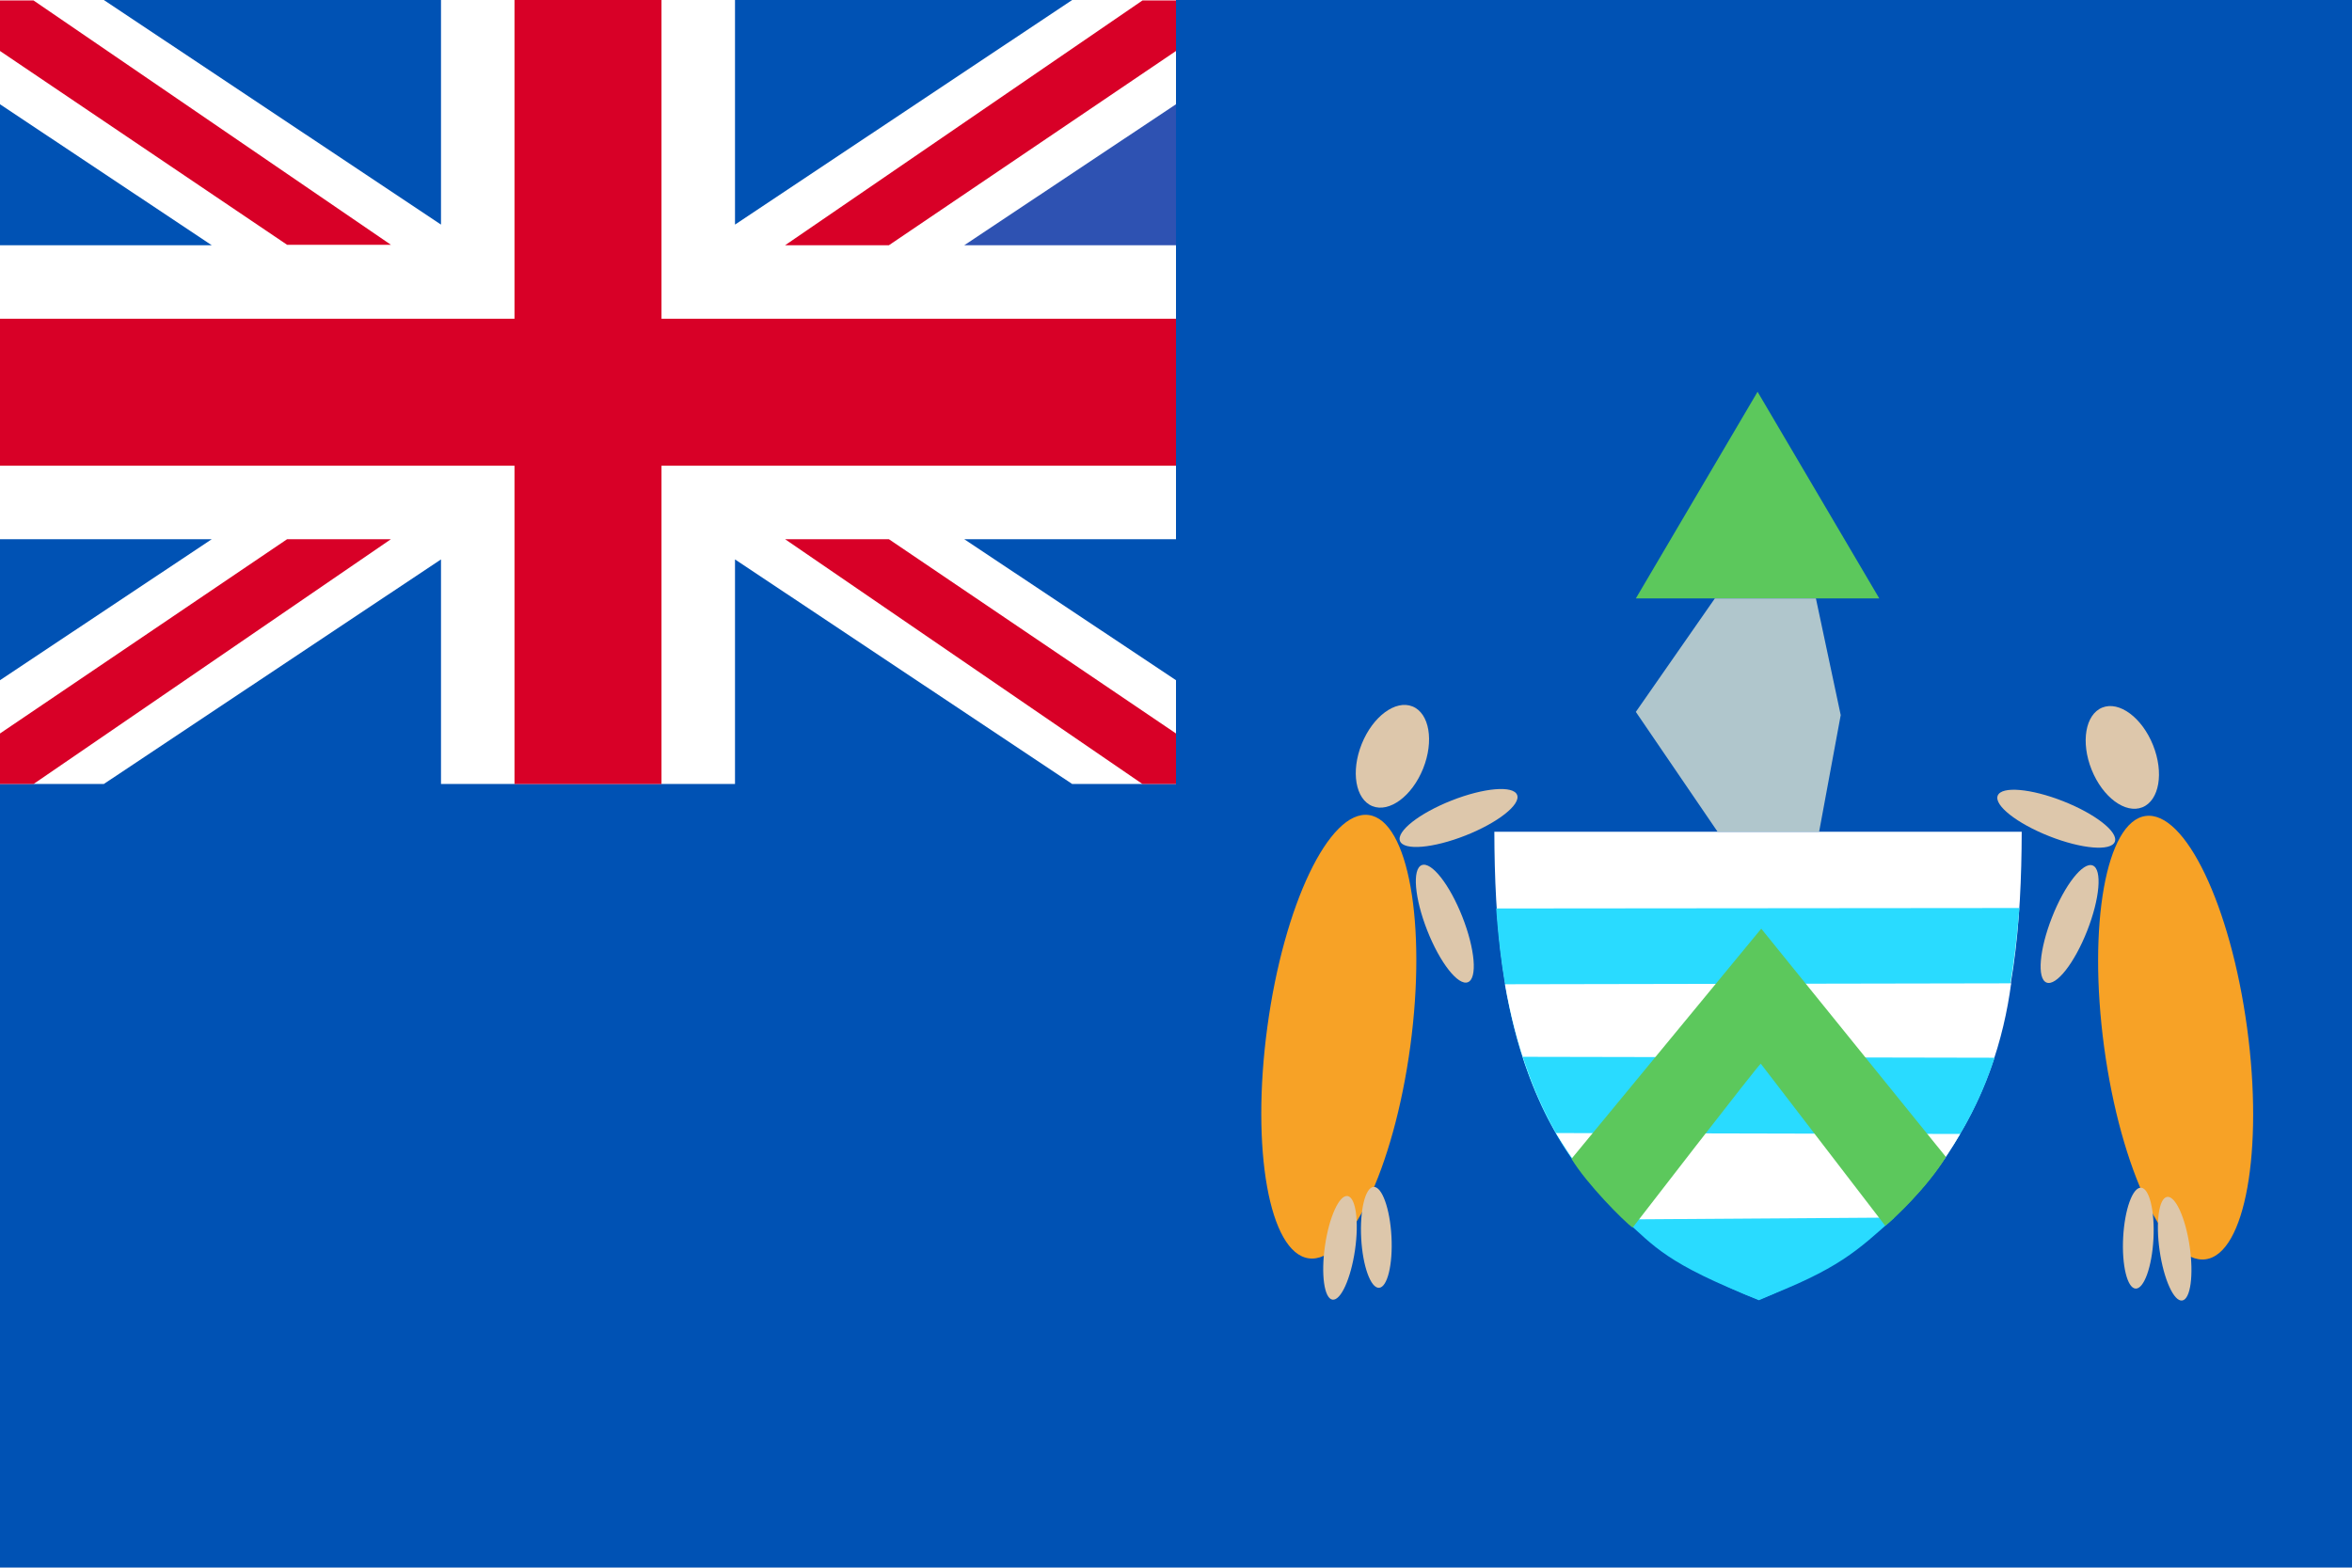
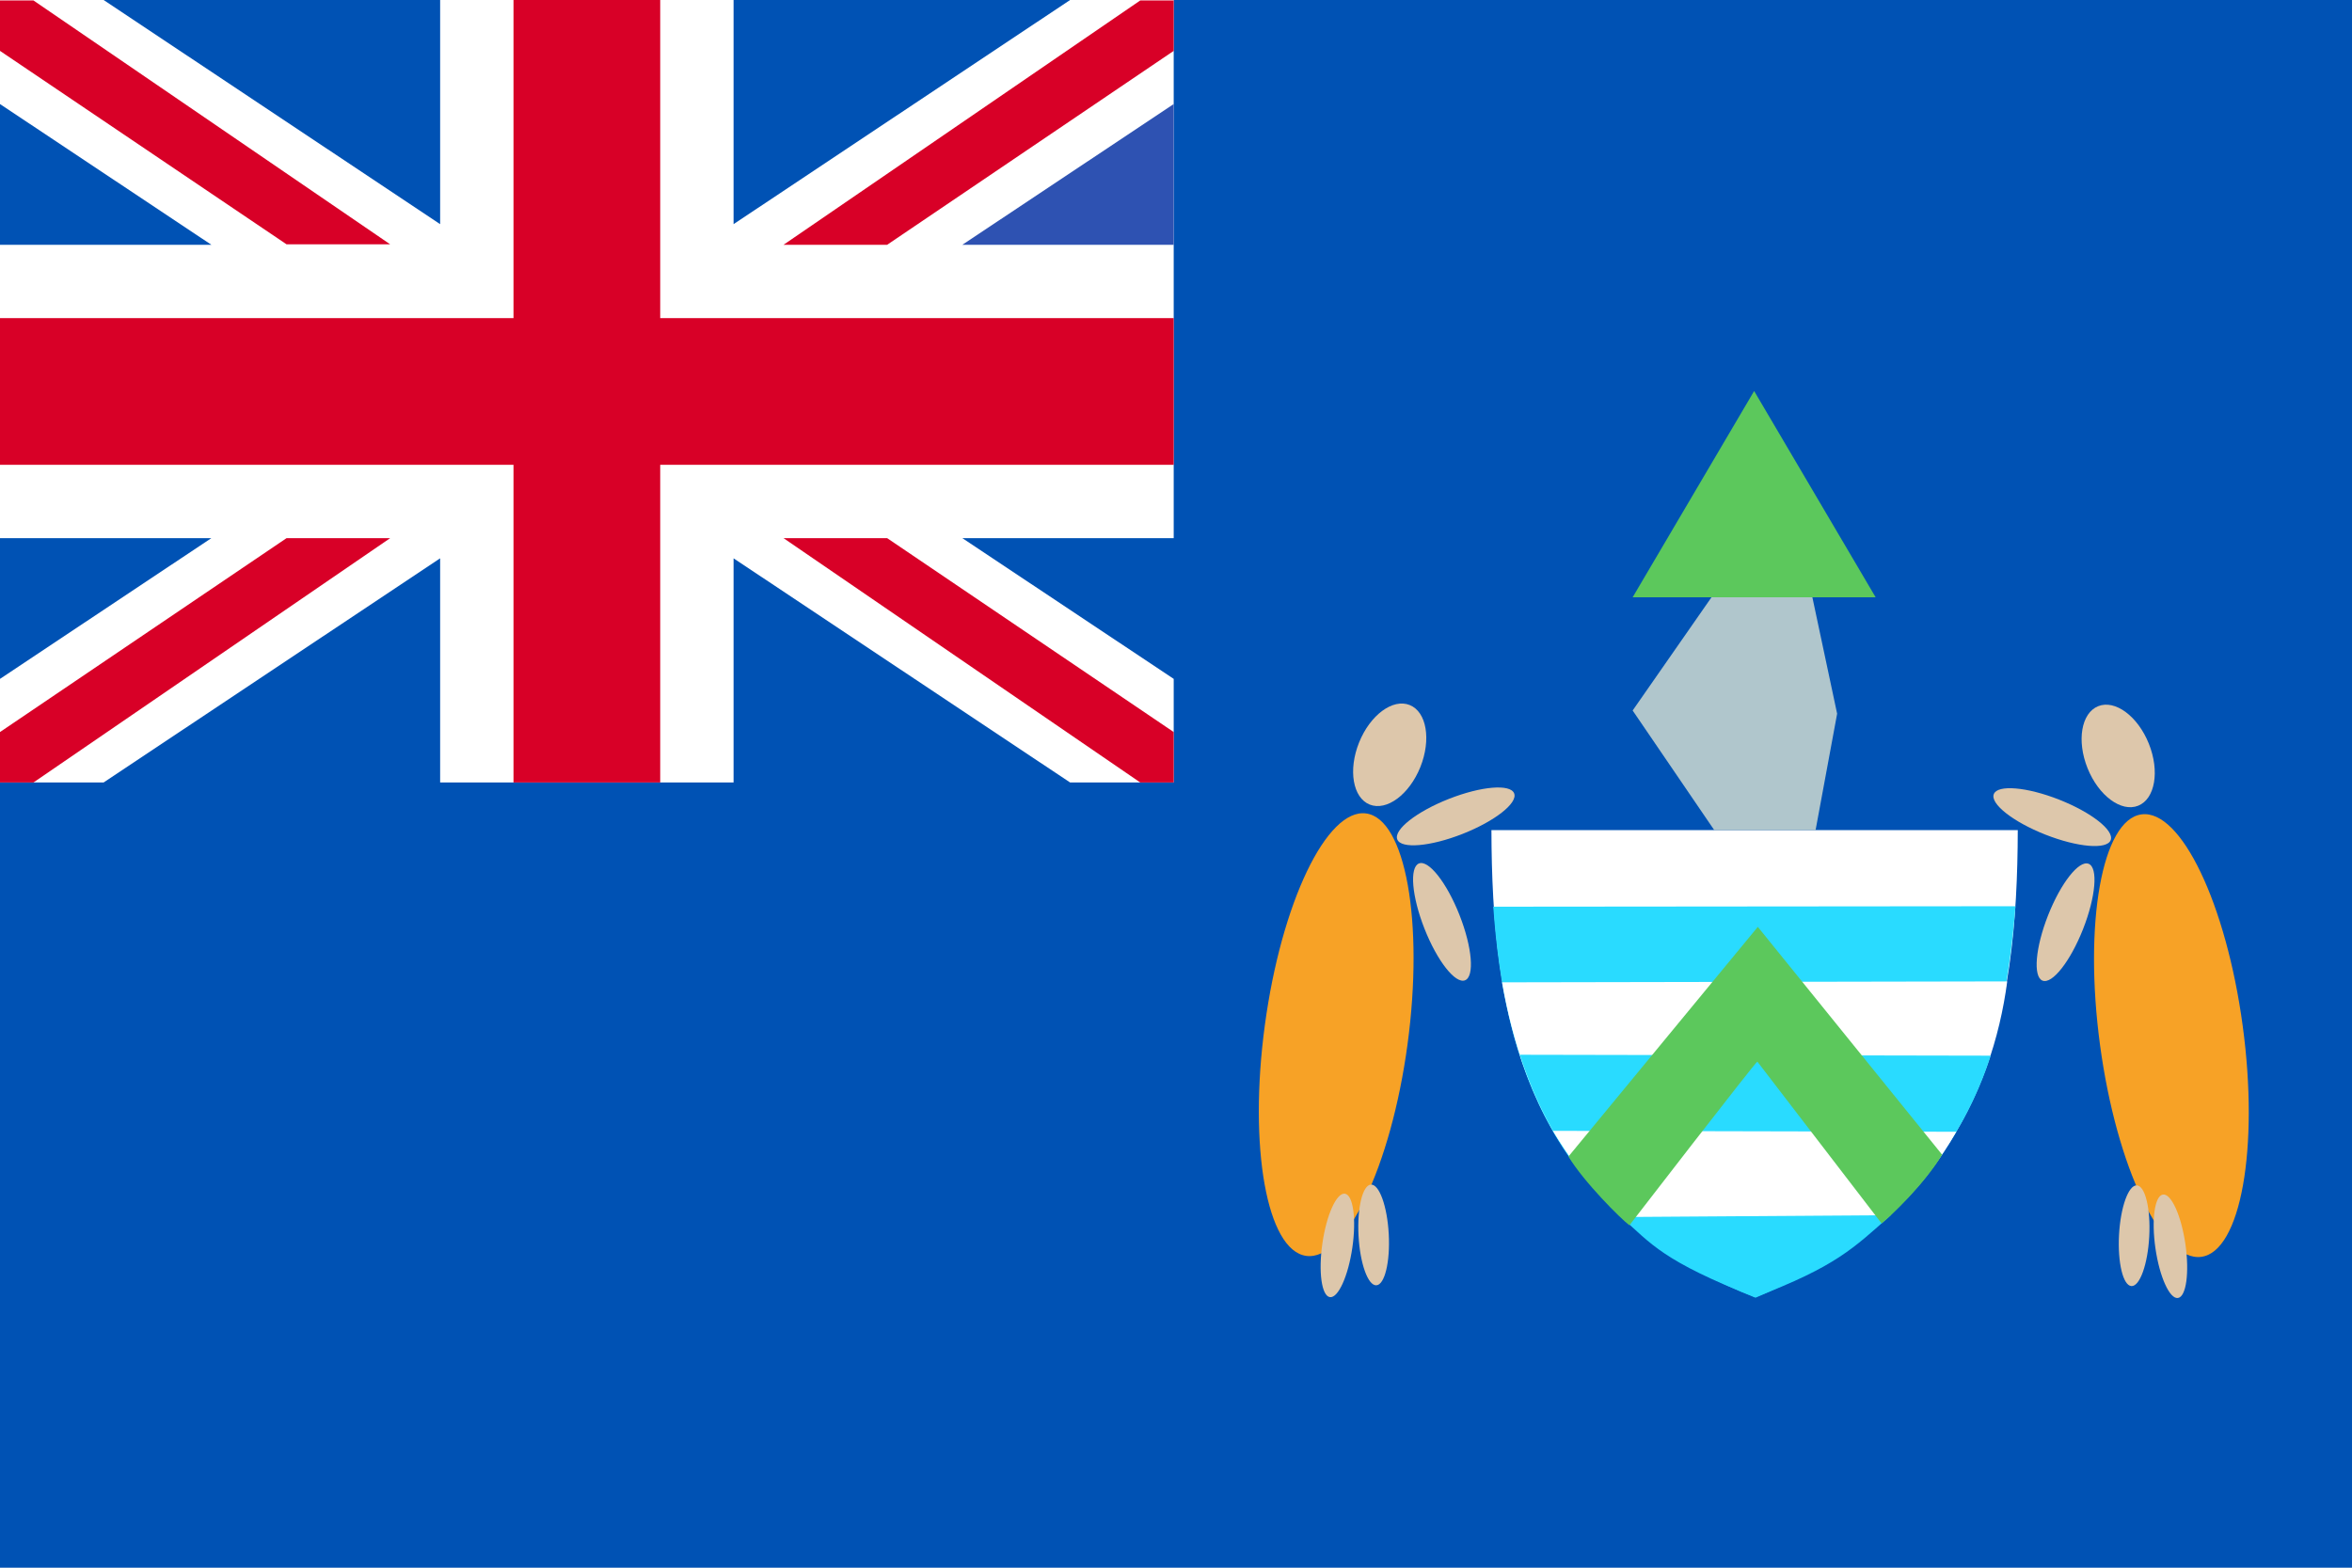
- <svg xmlns="http://www.w3.org/2000/svg" version="1.1" viewBox="0 0 512 341.3">
-   <rect fill="#0052B4" width="512" height="341.3" />
+ <svg xmlns="http://www.w3.org/2000/svg" version="1.1" viewBox="0 0 513 342">
+   <rect fill="#0052B4" width="513" height="342" />
  <g>
    <path fill="#FFFFFF" d="M440.1,181.1c-0.1,39.2-6.4,81.4-57.4,101.5c-51.1-20.1-57.3-62.3-57.4-101.5L440.1,181.1L440.1,181.1z" />
    <path fill="#29DBFF" d="M439.6,197.7c-2.8,34.9-12.4,67.4-57,85c-44.4-17.6-54.5-51.2-56.9-84.9" />
    <path fill="#FFFFFF" d="M437.8,214.1c-3.2,24.3-16.7,53.5-55.1,68.6c-38.4-15.1-50.5-42.5-55.1-68.4" />
    <path fill="#29DBFF" d="M434.2,230.3c-5.7,17.7-19.3,39.4-51.3,52.8c-32-12.6-45.2-33.8-51.4-53" />
    <path fill="#FFFFFF" d="M426.7,246.9c-6.5,11.3-17.7,25.4-44,35.9c-27.5-11.5-37.4-25.3-44-36.1" />
    <path fill="#29DBFF" d="M412.4,265.1c-8.1,7.2-12,11.2-29.6,17.9c-20.1-7.9-22.6-11.6-29.2-17.5" />
    <path fill="#5CC85C" d="M383.3,231.6c-0.2-0.2-27.9,35.7-27.9,35.7c-1.8-1.3-10-9.5-13.3-15l41.3-50.1l40.2,49.7   c-3.9,6.5-11.4,13.6-13.2,15" />
  </g>
  <polygon fill="#5CC85C" points="382.6,85.3 356.1,130.3 409.1,130.3 409.1,130.3 " />
  <ellipse transform="matrix(0.134 -0.991 0.991 0.134 28.7247 484.2523)" fill="#F7A226" cx="291.4" cy="225.7" rx="48.7" ry="15.7" />
  <ellipse transform="matrix(0.373 -0.9278 0.9278 0.373 37.247 384.4472)" fill="#DDC7AB" cx="303.1" cy="164.7" rx="11.7" ry="7.2" />
  <ellipse transform="matrix(0.1437 -0.9896 0.9896 0.1437 -19.091 521.3171)" fill="#DDC7AB" cx="291.7" cy="271.7" rx="11.4" ry="3.3" />
  <ellipse transform="matrix(0.9986 -5.352928e-02 5.352928e-02 0.9986 -13.9925 16.4237)" fill="#DDC7AB" cx="299.6" cy="269.4" rx="3.3" ry="11" />
  <ellipse transform="matrix(0.9303 -0.3668 0.3668 0.9303 -51.8254 129.3871)" fill="#DDC7AB" cx="314.5" cy="201.1" rx="4.1" ry="13.7" />
  <ellipse transform="matrix(0.9303 -0.3668 0.3668 0.9303 -43.1881 128.875)" fill="#DDC7AB" cx="317.5" cy="178.1" rx="13.7" ry="4.1" />
  <ellipse transform="matrix(0.991 -0.134 0.134 0.991 -26.0008 65.5194)" fill="#F7A226" cx="473.6" cy="225.9" rx="15.7" ry="48.7" />
  <ellipse transform="matrix(0.9278 -0.373 0.373 0.9278 -28.1478 184.2457)" fill="#DDC7AB" cx="462" cy="164.9" rx="7.2" ry="11.7" />
  <ellipse transform="matrix(0.9896 -0.1437 0.1437 0.9896 -34.1512 70.8368)" fill="#DDC7AB" cx="473.4" cy="271.9" rx="3.3" ry="11.4" />
  <ellipse transform="matrix(5.352928e-02 -0.9986 0.9986 5.352928e-02 171.3404 719.9983)" fill="#DDC7AB" cx="465.5" cy="269.6" rx="11" ry="3.3" />
  <ellipse transform="matrix(0.3668 -0.9303 0.9303 0.3668 98.0689 546.5782)" fill="#DDC7AB" cx="450.6" cy="201.2" rx="13.7" ry="4.1" />
  <ellipse transform="matrix(0.3668 -0.9303 0.9303 0.3668 117.5679 529.2617)" fill="#DDC7AB" cx="447.6" cy="178.3" rx="4.1" ry="13.7" />
  <polygon fill="#B0C6CC" points="373.3,130.3 356.1,155 373.9,181.1 396,181.1 400.7,155.7 395.3,130.3 " />
  <polygon fill="#FFFFFF" points="256,0 256,117.4 209.9,117.4 256,148.1 256,170.7 233.4,170.7 160,121.8 160,170.7 96,170.7 96,121.8  22.6,170.7 0,170.7 0,148.1 46.1,117.4 0,117.4 0,53.4 46.1,53.4 0,22.7 0,0 22.6,0 96,48.9 96,0 160,0 160,48.9 233.4,0 " />
  <polygon fill="#D80027" points="144,0 112,0 112,69.4 0,69.4 0,101.4 112,101.4 112,170.7 144,170.7 144,101.4 256,101.4 256,69.4  144,69.4 " />
  <polygon fill="#2E52B2" points="256,22.7 256,53.4 209.9,53.4 " />
  <g>
    <polygon fill="#D80027" points="0,170.7 0,159.7 62.5,117.4 85.1,117.4 7.3,170.7  " />
  </g>
  <polygon fill="#D80027" points="7.3,0.1 85.1,53.3 62.5,53.3 0,11.1 0,0.1 " />
  <polygon fill="#D80027" points="256,0.1 256,11.1 193.5,53.4 170.9,53.4 248.7,0.1 " />
  <polygon fill="#D80027" points="248.7,170.7 170.9,117.4 193.5,117.4 256,159.7 256,170.7 " />
</svg>
